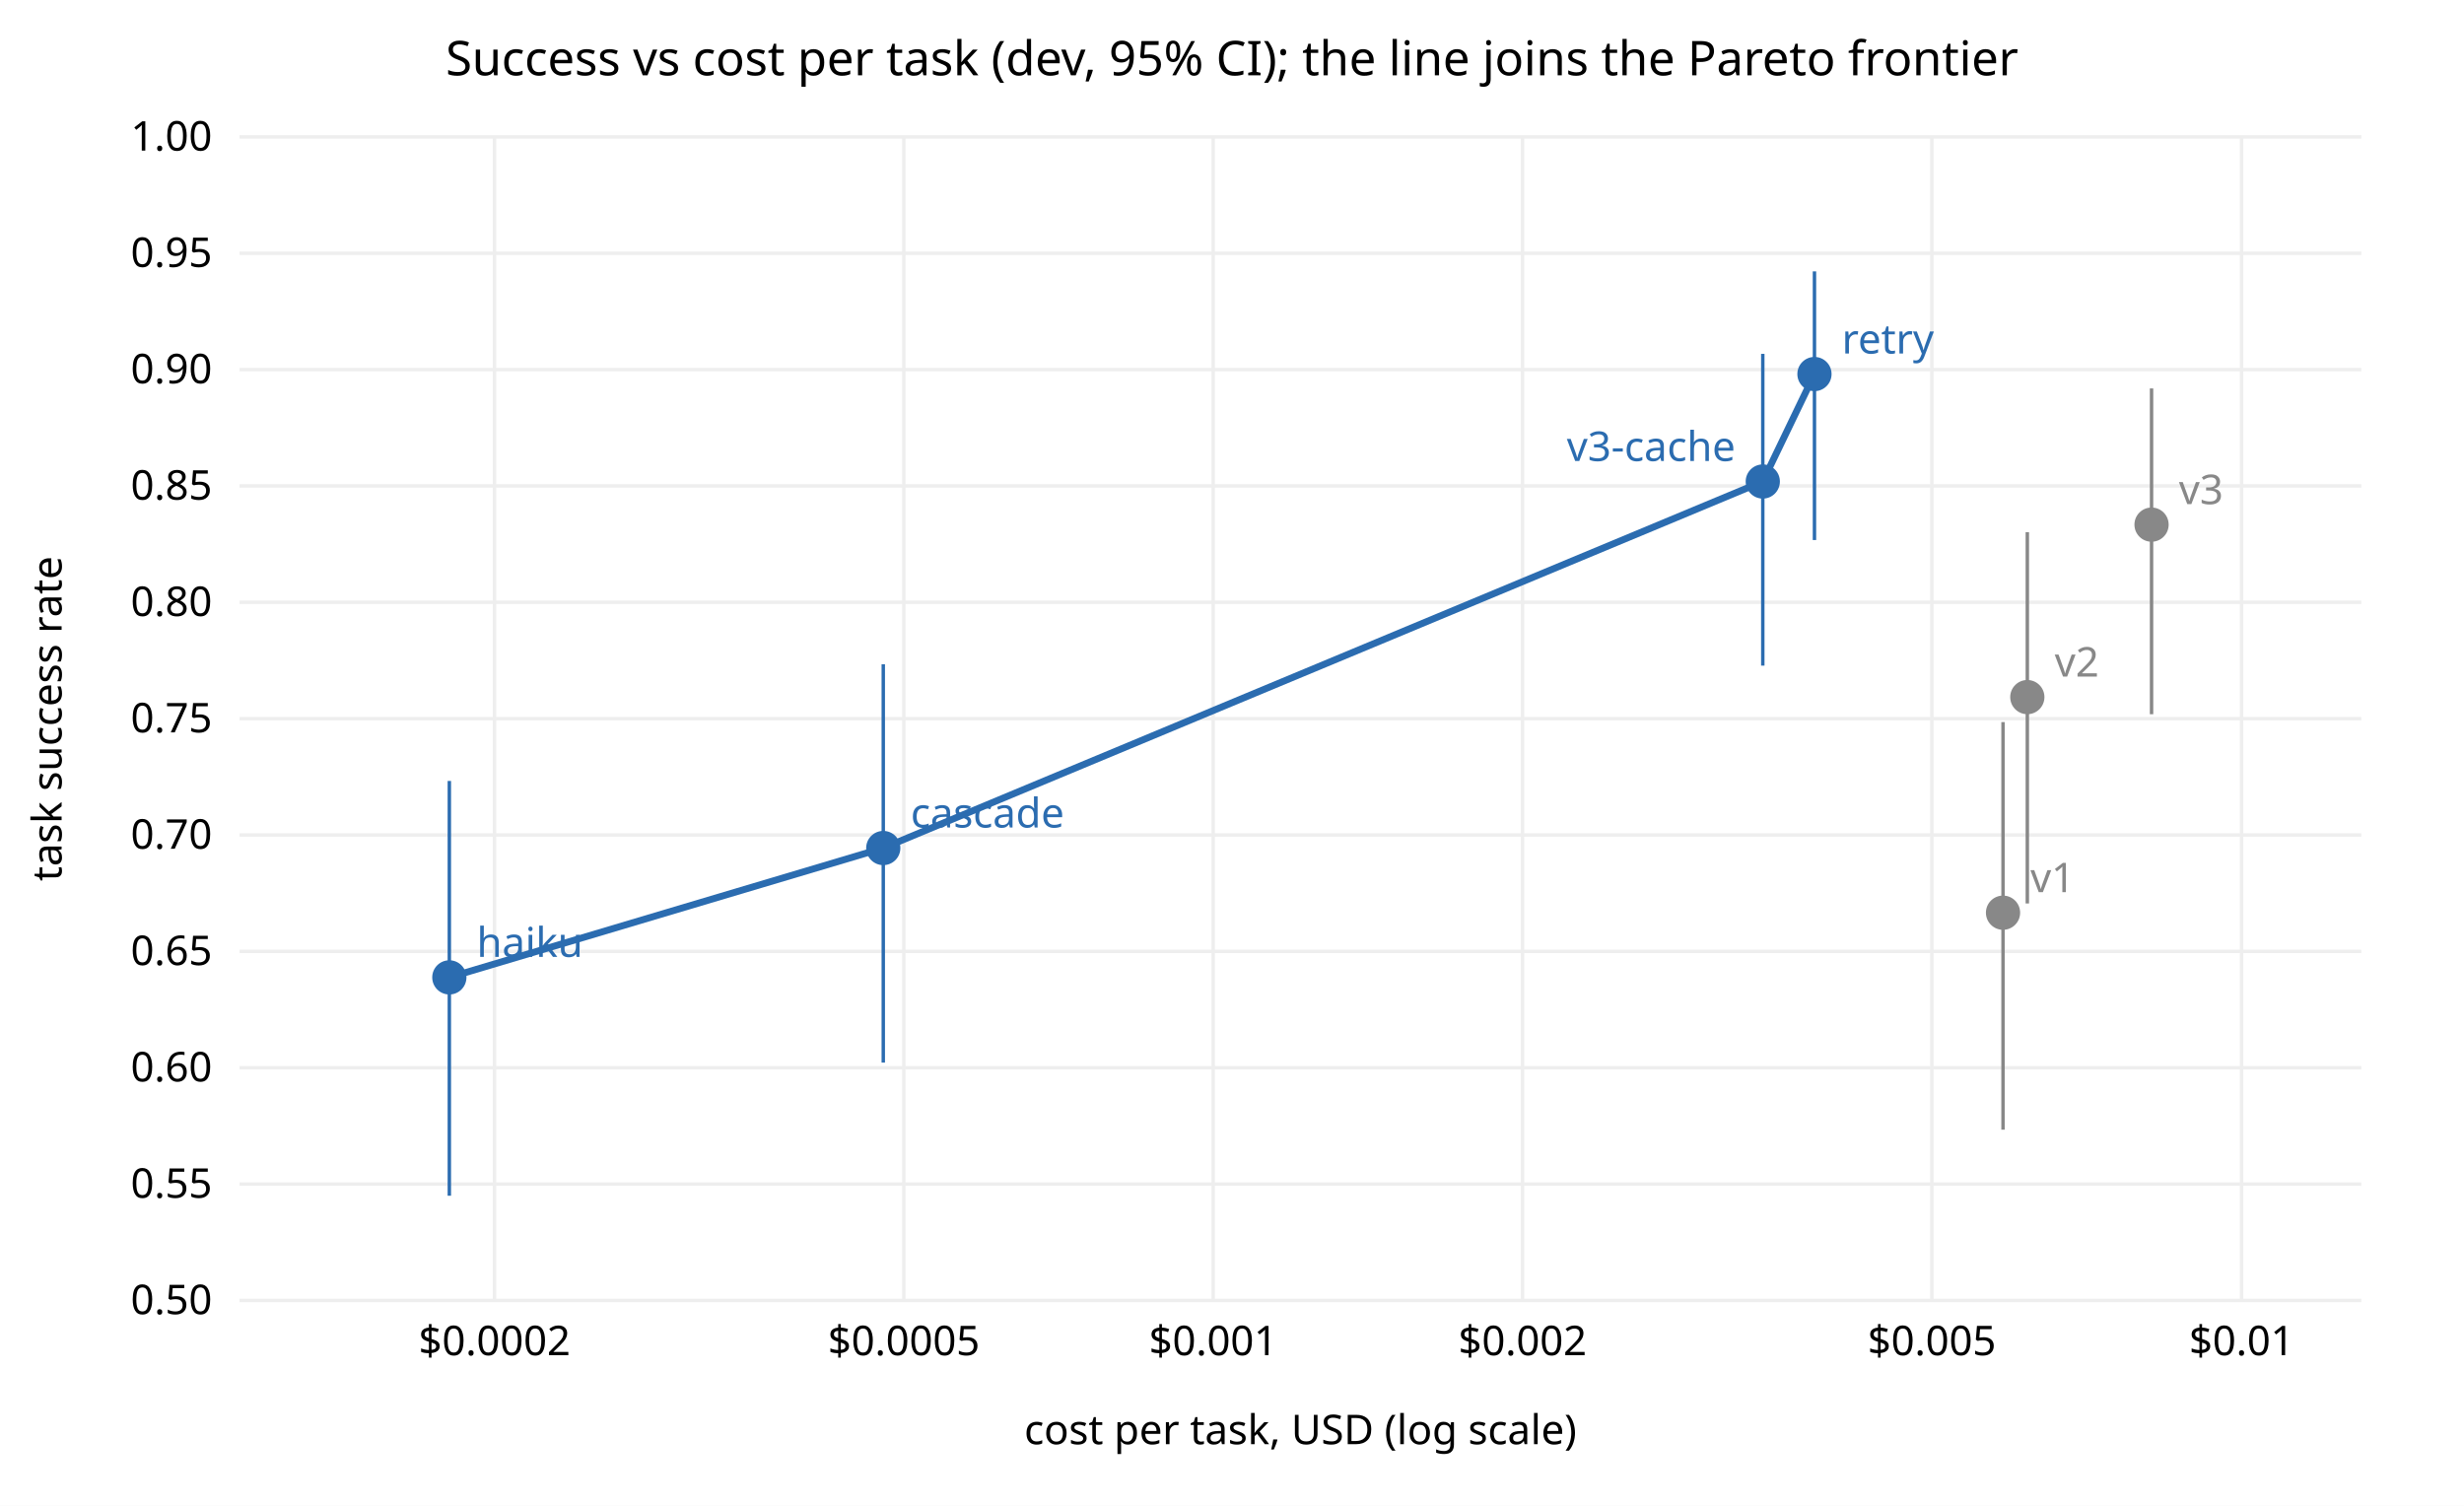
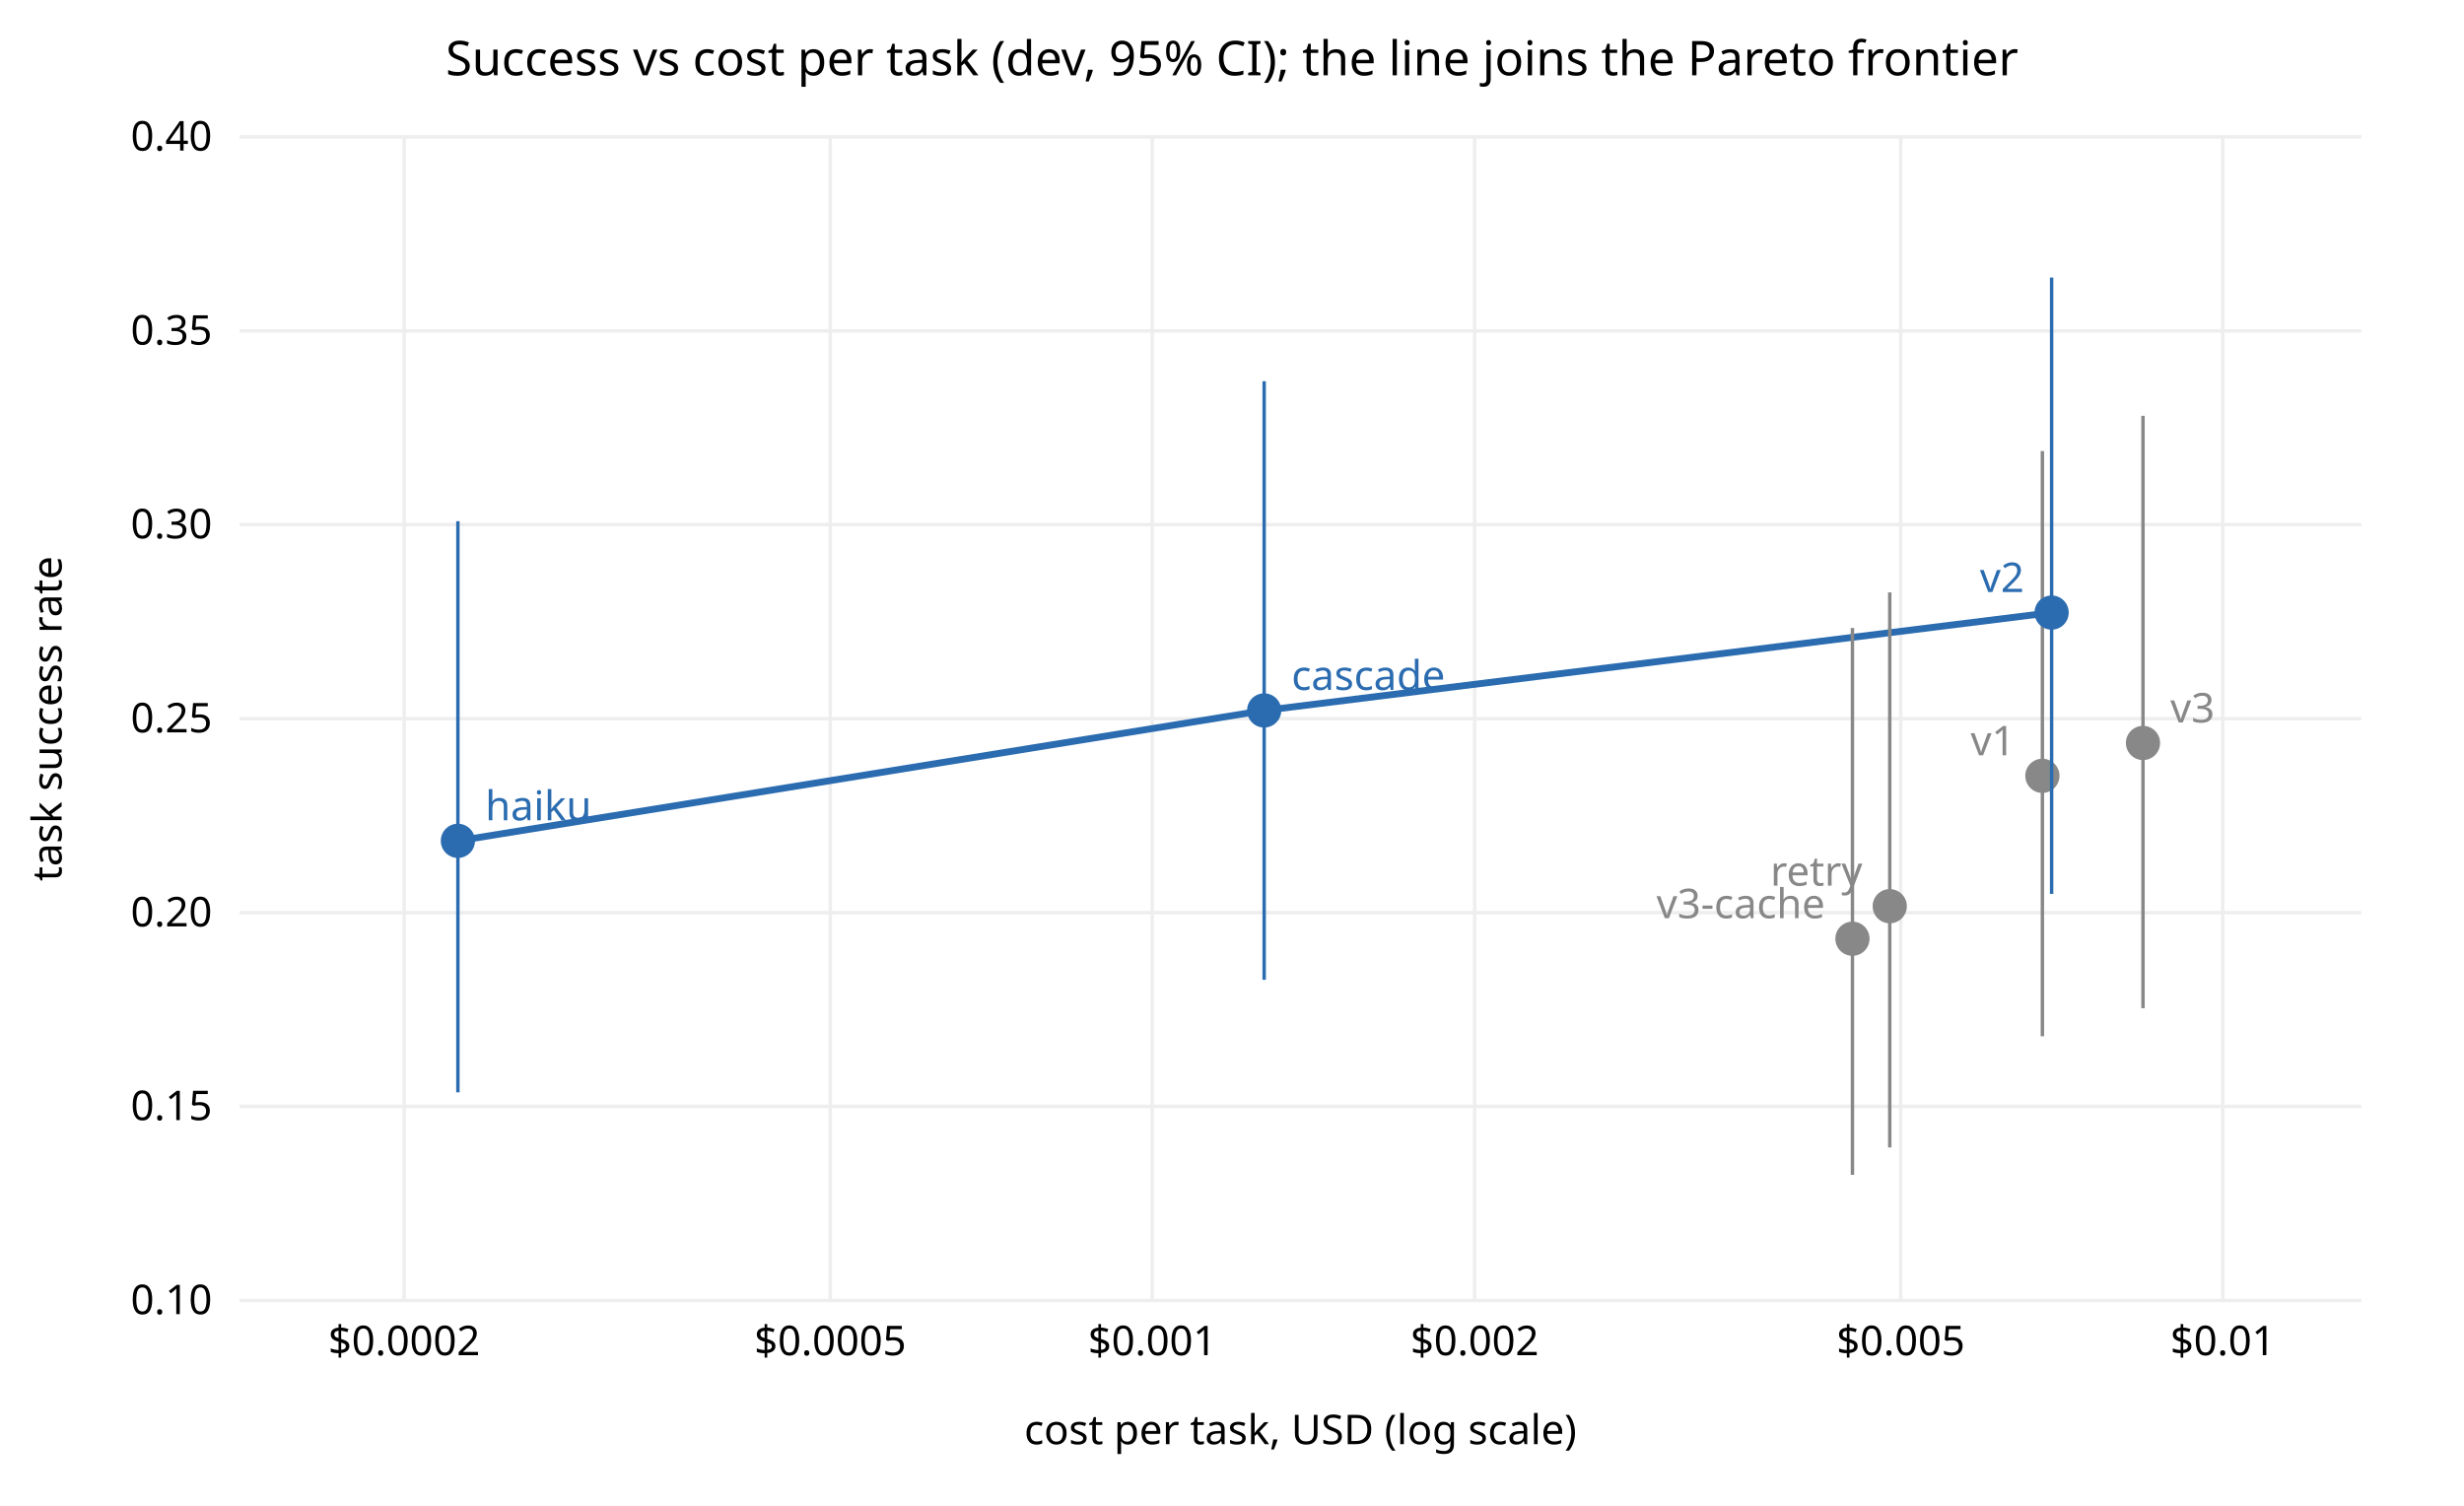
<svg xmlns="http://www.w3.org/2000/svg" width="720" height="440" viewBox="0 0 720 440" font-family="sans-serif" font-size="12">
  <rect width="720" height="440" fill="white" />
  <text x="360.0" y="22" text-anchor="middle" font-size="14">Success vs cost per task (dev, 95% CI); the line joins the Pareto frontier</text>
  <line x1="70" x2="690" y1="380.0" y2="380.0" stroke="#eee" />
-   <text x="62" y="384.0" text-anchor="end">0.50</text>
-   <line x1="70" x2="690" y1="346.0" y2="346.0" stroke="#eee" />
-   <text x="62" y="350.0" text-anchor="end">0.55</text>
-   <line x1="70" x2="690" y1="312.0" y2="312.0" stroke="#eee" />
-   <text x="62" y="316.0" text-anchor="end">0.60</text>
-   <line x1="70" x2="690" y1="278.0" y2="278.0" stroke="#eee" />
-   <text x="62" y="282.0" text-anchor="end">0.65</text>
-   <line x1="70" x2="690" y1="244.0" y2="244.0" stroke="#eee" />
-   <text x="62" y="248.0" text-anchor="end">0.70</text>
+   <text x="62" y="384.0" text-anchor="end">0.10</text>
+   <line x1="70" x2="690" y1="323.3" y2="323.3" stroke="#eee" />
+   <text x="62" y="327.3" text-anchor="end">0.15</text>
+   <line x1="70" x2="690" y1="266.7" y2="266.7" stroke="#eee" />
+   <text x="62" y="270.7" text-anchor="end">0.20</text>
  <line x1="70" x2="690" y1="210.0" y2="210.0" stroke="#eee" />
-   <text x="62" y="214.0" text-anchor="end">0.75</text>
-   <line x1="70" x2="690" y1="176.0" y2="176.0" stroke="#eee" />
-   <text x="62" y="180.0" text-anchor="end">0.80</text>
-   <line x1="70" x2="690" y1="142.0" y2="142.0" stroke="#eee" />
-   <text x="62" y="146.0" text-anchor="end">0.85</text>
-   <line x1="70" x2="690" y1="108.0" y2="108.0" stroke="#eee" />
-   <text x="62" y="112.0" text-anchor="end">0.90</text>
-   <line x1="70" x2="690" y1="74.0" y2="74.0" stroke="#eee" />
-   <text x="62" y="78.0" text-anchor="end">0.95</text>
+   <text x="62" y="214.0" text-anchor="end">0.25</text>
+   <line x1="70" x2="690" y1="153.3" y2="153.3" stroke="#eee" />
+   <text x="62" y="157.3" text-anchor="end">0.30</text>
+   <line x1="70" x2="690" y1="96.7" y2="96.7" stroke="#eee" />
+   <text x="62" y="100.7" text-anchor="end">0.35</text>
  <line x1="70" x2="690" y1="40.0" y2="40.0" stroke="#eee" />
-   <text x="62" y="44.0" text-anchor="end">1.00</text>
-   <line x1="144.5" x2="144.5" y1="40" y2="380" stroke="#eee" />
-   <text x="144.5" y="396" text-anchor="middle">$0.0002</text>
-   <line x1="264.1" x2="264.1" y1="40" y2="380" stroke="#eee" />
-   <text x="264.1" y="396" text-anchor="middle">$0.0005</text>
-   <line x1="354.5" x2="354.5" y1="40" y2="380" stroke="#eee" />
-   <text x="354.5" y="396" text-anchor="middle">$0.001</text>
-   <line x1="444.9" x2="444.9" y1="40" y2="380" stroke="#eee" />
-   <text x="444.9" y="396" text-anchor="middle">$0.002</text>
-   <line x1="564.5" x2="564.5" y1="40" y2="380" stroke="#eee" />
-   <text x="564.5" y="396" text-anchor="middle">$0.005</text>
-   <line x1="655.0" x2="655.0" y1="40" y2="380" stroke="#eee" />
-   <text x="655.0" y="396" text-anchor="middle">$0.01</text>
+   <text x="62" y="44.0" text-anchor="end">0.40</text>
+   <line x1="118.1" x2="118.1" y1="40" y2="380" stroke="#eee" />
+   <text x="118.1" y="396" text-anchor="middle">$0.0002</text>
+   <line x1="242.6" x2="242.6" y1="40" y2="380" stroke="#eee" />
+   <text x="242.6" y="396" text-anchor="middle">$0.0005</text>
+   <line x1="336.7" x2="336.7" y1="40" y2="380" stroke="#eee" />
+   <text x="336.7" y="396" text-anchor="middle">$0.001</text>
+   <line x1="430.9" x2="430.9" y1="40" y2="380" stroke="#eee" />
+   <text x="430.9" y="396" text-anchor="middle">$0.002</text>
+   <line x1="555.4" x2="555.4" y1="40" y2="380" stroke="#eee" />
+   <text x="555.4" y="396" text-anchor="middle">$0.005</text>
+   <line x1="649.5" x2="649.5" y1="40" y2="380" stroke="#eee" />
+   <text x="649.5" y="396" text-anchor="middle">$0.01</text>
  <text x="380.0" y="422" text-anchor="middle">cost per task, USD (log scale)</text>
  <text x="18" y="210.0" text-anchor="middle" transform="rotate(-90 18 210.0)">task success rate</text>
-   <polyline points="131.3,285.6 258.1,247.8 515.1,140.7 530.2,109.3" fill="none" stroke="#2b6cb0" stroke-width="2" />
-   <line x1="585.3" x2="585.3" y1="211.0" y2="330.1" stroke="#888" />
-   <circle cx="585.3" cy="266.7" r="5" fill="#888" />
-   <text x="593.3" y="260.7" text-anchor="start" fill="#888">v1</text>
-   <line x1="592.4" x2="592.4" y1="155.5" y2="264.0" stroke="#888" />
-   <circle cx="592.4" cy="203.7" r="5" fill="#888" />
-   <text x="600.4" y="197.7" text-anchor="start" fill="#888">v2</text>
-   <line x1="628.7" x2="628.7" y1="113.5" y2="208.7" stroke="#888" />
-   <circle cx="628.7" cy="153.3" r="5" fill="#888" />
-   <text x="636.7" y="147.3" text-anchor="start" fill="#888">v3</text>
-   <line x1="515.1" x2="515.1" y1="103.4" y2="194.5" stroke="#2b6cb0" />
-   <circle cx="515.1" cy="140.7" r="5" fill="#2b6cb0" />
-   <text x="507.1" y="134.7" text-anchor="end" fill="#2b6cb0">v3-cache</text>
-   <line x1="131.3" x2="131.3" y1="228.2" y2="349.4" stroke="#2b6cb0" />
-   <circle cx="131.3" cy="285.6" r="5" fill="#2b6cb0" />
-   <text x="139.3" y="279.6" text-anchor="start" fill="#2b6cb0">haiku</text>
-   <line x1="258.1" x2="258.1" y1="194.1" y2="310.5" stroke="#2b6cb0" />
-   <circle cx="258.1" cy="247.8" r="5" fill="#2b6cb0" />
-   <text x="266.1" y="241.8" text-anchor="start" fill="#2b6cb0">cascade</text>
-   <line x1="530.2" x2="530.2" y1="79.3" y2="157.8" stroke="#2b6cb0" />
-   <circle cx="530.2" cy="109.3" r="5" fill="#2b6cb0" />
-   <text x="538.2" y="103.3" text-anchor="start" fill="#2b6cb0">retry</text>
+   <polyline points="133.8,245.7 369.4,207.6 599.5,179.0" fill="none" stroke="#2b6cb0" stroke-width="2" />
+   <line x1="596.8" x2="596.8" y1="131.8" y2="302.8" stroke="#888" />
+   <circle cx="596.8" cy="226.7" r="5" fill="#888" />
+   <text x="588.8" y="220.7" text-anchor="end" fill="#888">v1</text>
+   <line x1="599.5" x2="599.5" y1="81.1" y2="261.2" stroke="#2b6cb0" />
+   <circle cx="599.5" cy="179.0" r="5" fill="#2b6cb0" />
+   <text x="591.5" y="173.0" text-anchor="end" fill="#2b6cb0">v2</text>
+   <line x1="626.2" x2="626.2" y1="121.5" y2="294.6" stroke="#888" />
+   <circle cx="626.2" cy="217.1" r="5" fill="#888" />
+   <text x="634.2" y="211.1" text-anchor="start" fill="#888">v3</text>
+   <line x1="541.3" x2="541.3" y1="183.5" y2="343.3" stroke="#888" />
+   <circle cx="541.3" cy="274.3" r="5" fill="#888" />
+   <text x="533.3" y="268.3" text-anchor="end" fill="#888">v3-cache</text>
+   <line x1="133.8" x2="133.8" y1="152.3" y2="319.2" stroke="#2b6cb0" />
+   <circle cx="133.8" cy="245.7" r="5" fill="#2b6cb0" />
+   <text x="141.8" y="239.7" text-anchor="start" fill="#2b6cb0">haiku</text>
+   <line x1="369.4" x2="369.4" y1="111.4" y2="286.3" stroke="#2b6cb0" />
+   <circle cx="369.4" cy="207.6" r="5" fill="#2b6cb0" />
+   <text x="377.4" y="201.6" text-anchor="start" fill="#2b6cb0">cascade</text>
+   <line x1="552.2" x2="552.2" y1="173.1" y2="335.3" stroke="#888" />
+   <circle cx="552.2" cy="264.8" r="5" fill="#888" />
+   <text x="544.2" y="258.8" text-anchor="end" fill="#888">retry</text>
</svg>
